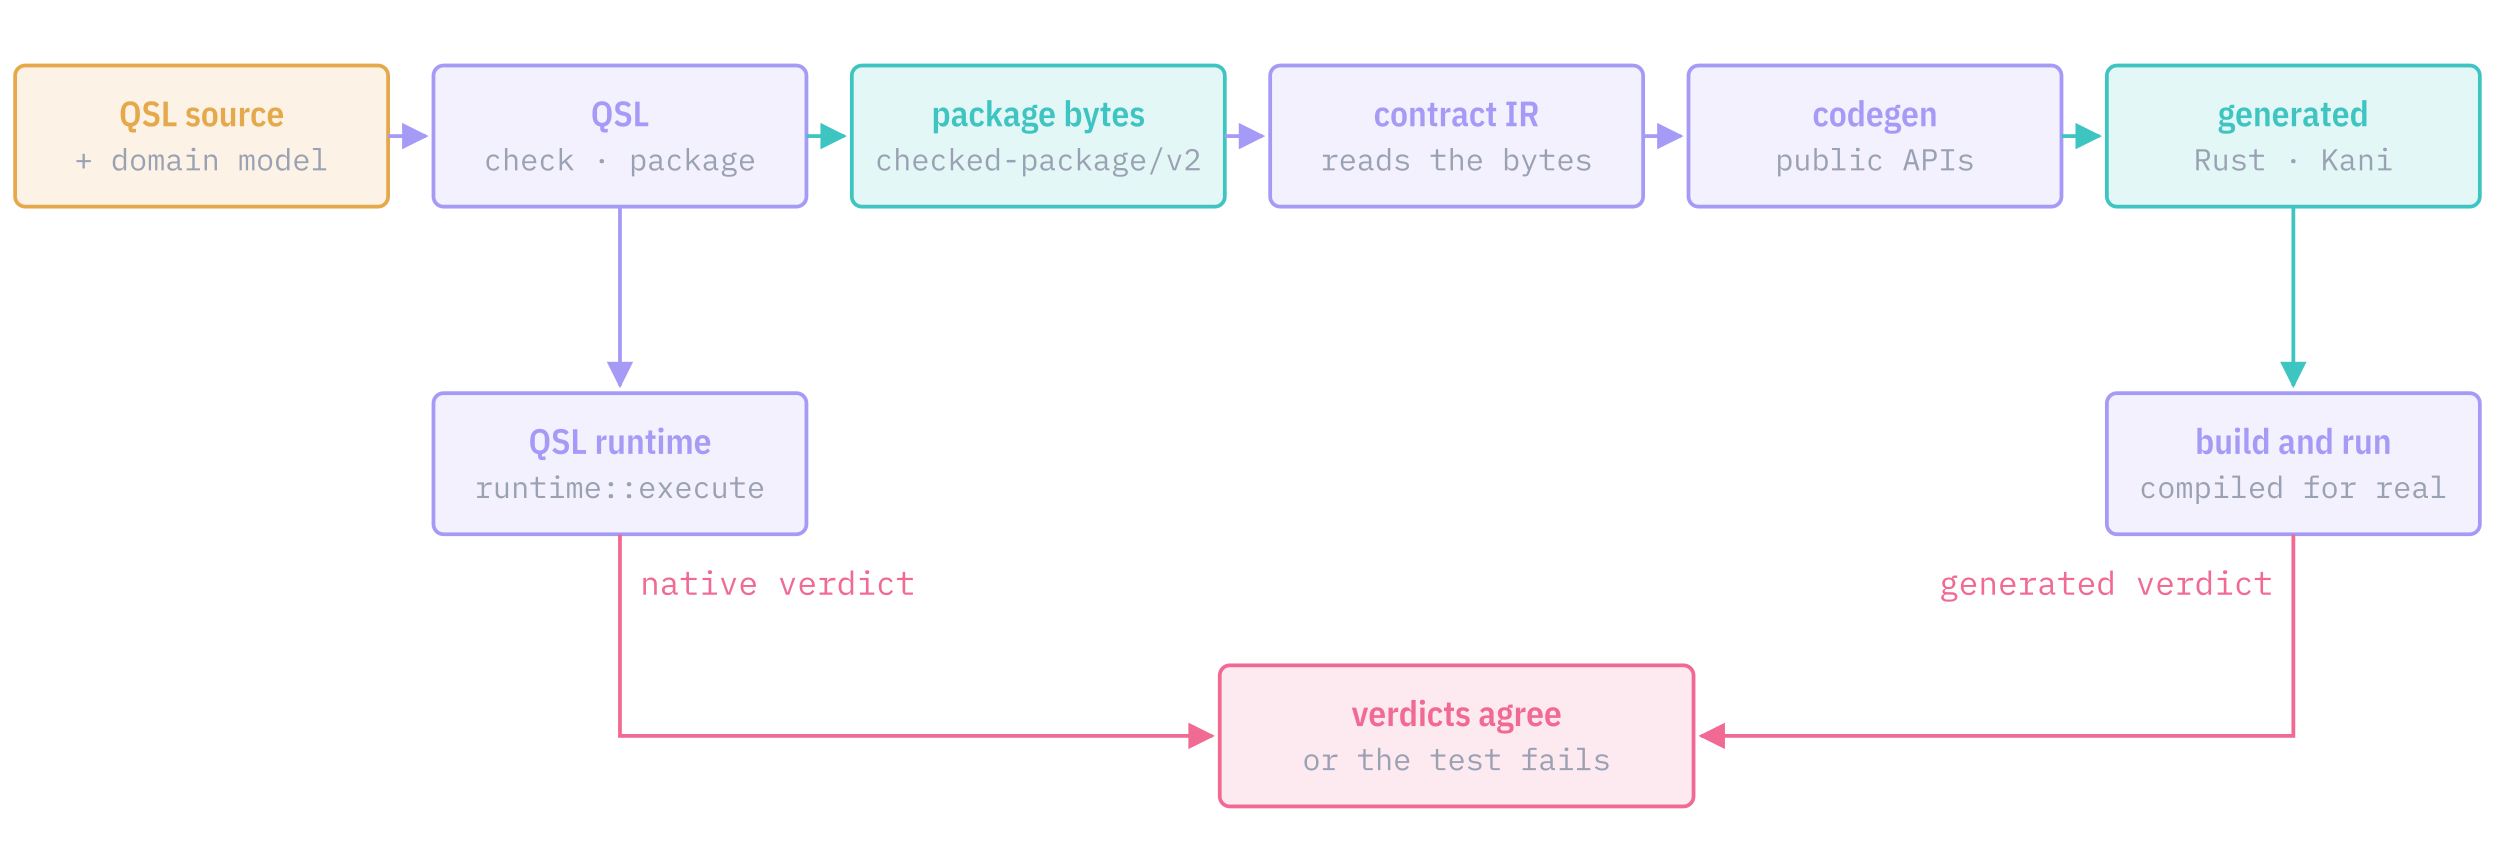
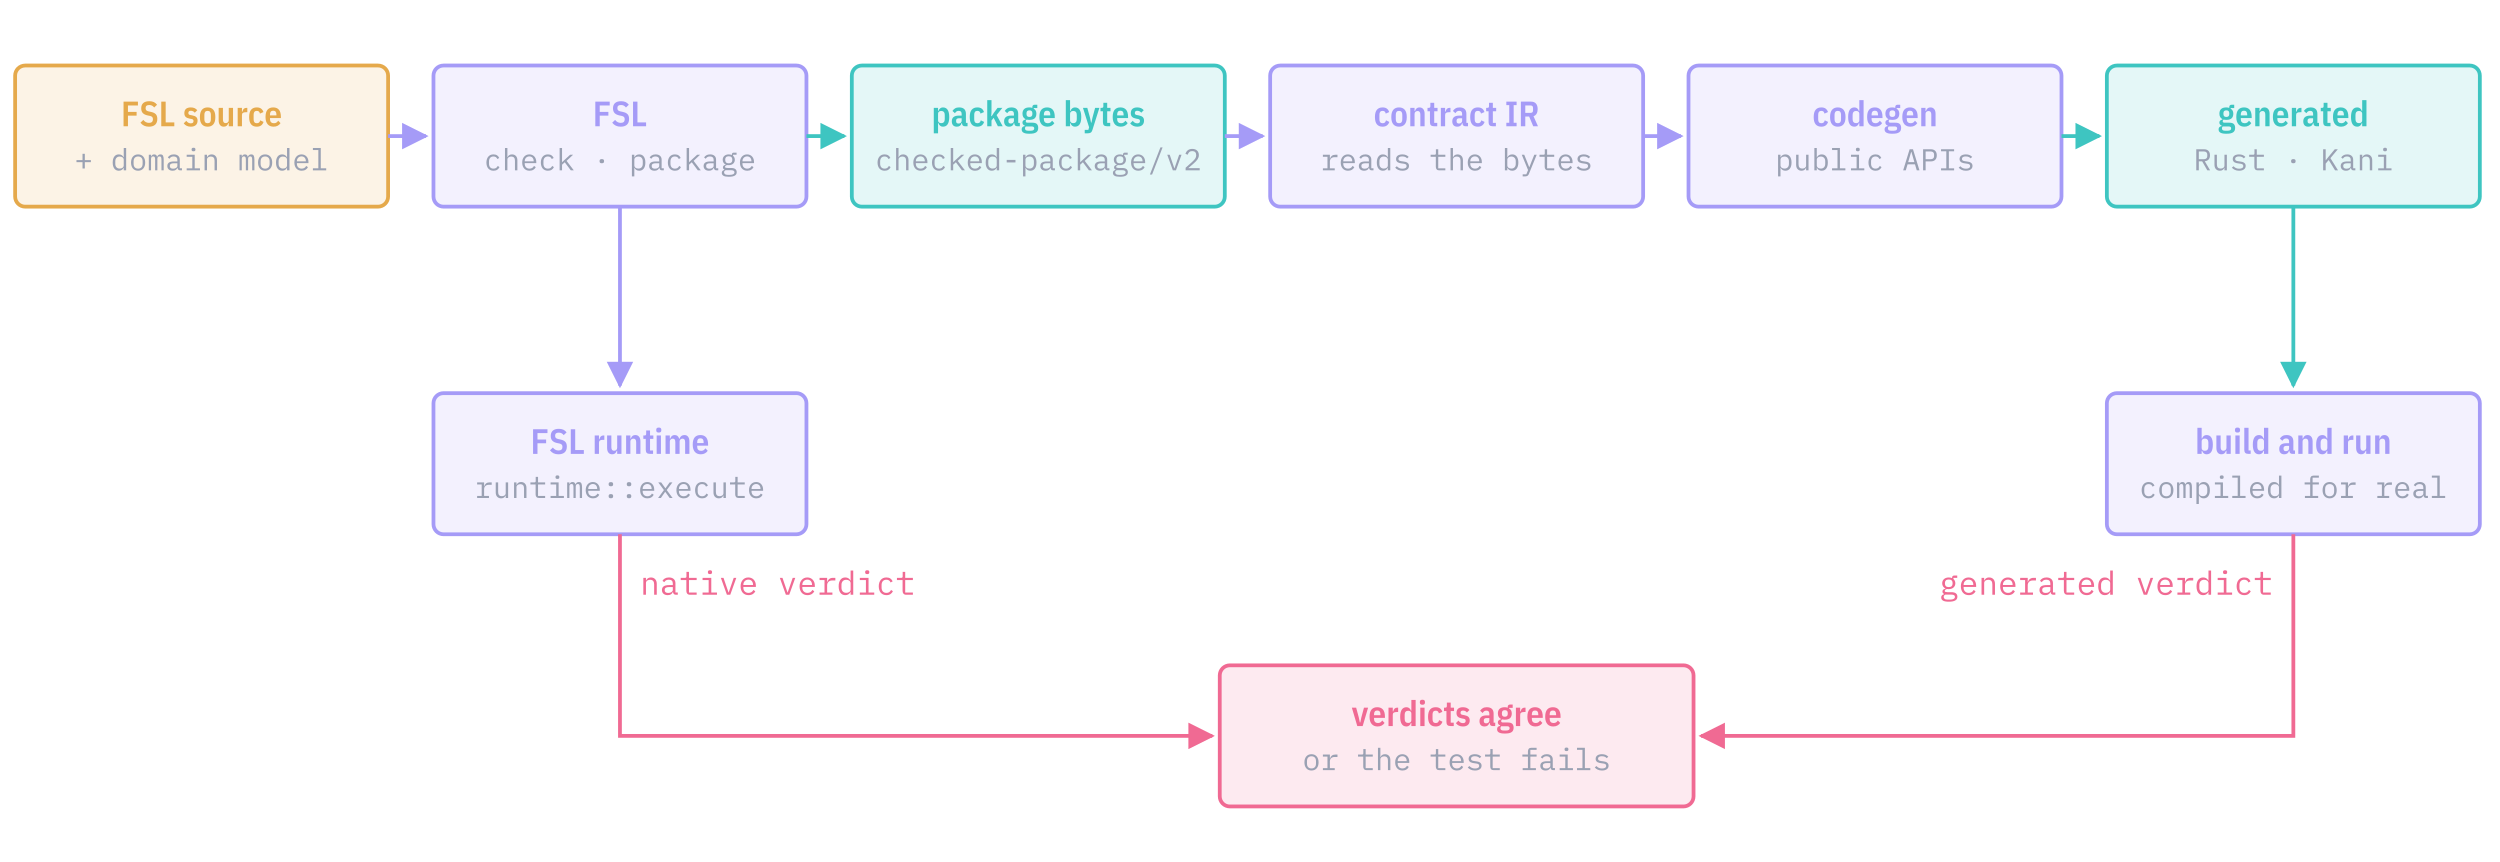
- <svg xmlns="http://www.w3.org/2000/svg" width="992" height="342" viewBox="-6 -6 992 342" role="img" aria-label="The integration tests take a QSL source and its domain model through QSL's compiler into a checked package, read it with contract IR and feed it to the code generator, then compile and run what was generated. QSL's own runtime evaluates the same input, and the test passes only when the two verdicts agree.">
+ <svg xmlns="http://www.w3.org/2000/svg" width="992" height="342" viewBox="-6 -6 992 342" role="img" aria-label="The integration tests take a FSL source and its domain model through FSL's compiler into a checked package, read it with contract IR and feed it to the code generator, then compile and run what was generated. FSL's own runtime evaluates the same input, and the test passes only when the two verdicts agree.">
  <defs>
    <path id="mono_A" d="M481 0 422 199H177L118 0H31L245 698H356L570 0ZM304 609H295L197 272H402Z" />
    <path id="mono_I" d="M84 0V67H258V631H84V698H516V631H342V67H516V0Z" />
    <path id="mono_K" d="M269 342 169 224V0H85V698H169V334H172L264 450L470 698H571L326 404L578 0H480Z" />
    <path id="mono_P" d="M90 0V698H344Q441 698 492 645Q543 592 543 497Q543 402 492 349Q441 296 344 296H174V0ZM174 369H342Q395 369 424 396Q454 422 454 471V523Q454 572 424 598Q395 625 342 625H174Z" />
    <path id="mono_R" d="M174 0H90V698H344Q441 698 492 645Q543 592 543 497Q543 412 499 361Q455 310 371 302L549 0H455L285 298H174ZM342 369Q395 369 424 396Q454 422 454 471V523Q454 572 424 598Q395 625 342 625H174V369Z" />
    <path id="mono_a" d="M495 0Q448 0 428 24Q408 48 403 84H398Q381 39 344 14Q306 -12 243 -12Q162 -12 114 30Q66 72 66 145Q66 217 118 256Q171 295 288 295H398V346Q398 403 366 432Q334 460 275 460Q223 460 190 440Q157 419 137 384L83 424Q93 444 110 463Q127 482 152 496Q177 511 209 520Q241 528 280 528Q371 528 424 482Q478 436 478 354V70H550V0ZM257 55Q288 55 314 62Q339 70 358 82Q377 95 388 112Q398 130 398 150V235H288Q216 235 183 215Q150 195 150 157V136Q150 96 178 76Q207 55 257 55Z" />
    <path id="mono_b" d="M95 740H175V432H179Q229 528 338 528Q433 528 486 457Q540 386 540 258Q540 130 486 59Q433 -12 338 -12Q229 -12 179 84H175V0H95ZM307 59Q377 59 416 102Q454 144 454 214V302Q454 372 416 414Q377 457 307 457Q280 457 256 450Q232 443 214 430Q196 416 186 396Q175 377 175 351V165Q175 139 186 120Q196 100 214 86Q232 73 256 66Q280 59 307 59Z" />
    <path id="mono_c" d="M318 -12Q262 -12 218 8Q175 27 145 62Q115 97 100 147Q84 197 84 258Q84 319 100 369Q116 419 146 454Q176 490 219 509Q262 528 317 528Q392 528 439 495Q486 462 508 409L444 375Q430 415 398 437Q365 459 317 459Q282 459 254 448Q227 436 208 415Q189 394 180 365Q170 336 170 302V214Q170 180 180 151Q189 122 208 101Q227 80 255 68Q283 57 319 57Q371 57 405 81Q439 105 459 147L516 108Q493 56 444 22Q396 -12 318 -12Z" />
    <path id="mono_colon" d="M300 -9Q259 -9 242 8Q226 25 226 51V69Q226 95 242 112Q259 129 300 129Q341 129 358 112Q374 95 374 69V51Q374 25 358 8Q341 -9 300 -9ZM300 387Q259 387 242 404Q226 421 226 447V465Q226 491 242 508Q259 525 300 525Q341 525 358 508Q374 491 374 465V447Q374 421 358 404Q341 387 300 387Z" />
    <path id="mono_d" d="M425 84H421Q371 -12 262 -12Q167 -12 114 59Q60 130 60 258Q60 386 114 457Q167 528 262 528Q371 528 421 432H425V740H505V0H425ZM293 59Q320 59 344 66Q368 73 386 86Q404 100 414 120Q425 139 425 165V351Q425 377 414 396Q404 416 386 430Q368 443 344 450Q320 457 293 457Q223 457 184 414Q146 372 146 302V214Q146 144 184 102Q223 59 293 59Z" />
    <path id="mono_e" d="M309 -12Q253 -12 208 7Q164 26 132 62Q101 97 84 146Q67 196 67 257Q67 319 84 369Q102 419 133 454Q164 490 208 509Q251 528 304 528Q356 528 398 509Q441 490 471 456Q501 423 517 377Q533 331 533 276V238H151V214Q151 180 162 151Q173 122 194 101Q214 80 244 68Q273 57 309 57Q361 57 399 81Q437 105 457 147L516 107Q493 55 440 22Q386 -12 309 -12ZM304 462Q271 462 243 450Q215 438 194 417Q174 396 162 368Q151 339 151 305V298H447V309Q447 343 436 371Q426 399 408 420Q389 440 362 451Q336 462 304 462Z" />
    <path id="mono_f" d="M83 68H257V448H73V516H257V622Q257 674 284 707Q312 740 371 740H544V672H337V516H544V448H337V68H521V0H83Z" />
    <path id="mono_g" d="M561 -59Q561 -137 496 -174Q431 -212 301 -212Q176 -212 122 -179Q67 -146 67 -84Q67 -42 89 -19Q111 4 151 15V27Q129 38 117 55Q105 72 105 98Q105 138 132 158Q158 178 198 188V192Q150 213 124 254Q97 295 97 350Q97 389 111 422Q125 455 152 478Q178 502 215 515Q252 528 297 528Q355 528 399 507V516Q399 546 413 566Q427 586 461 586H556V516H440V481Q468 457 483 424Q498 391 498 350Q498 311 484 278Q469 245 443 222Q417 198 380 185Q342 172 297 172Q284 172 272 173Q260 174 248 176Q236 174 223 170Q210 165 199 158Q188 150 181 140Q174 130 174 117Q174 94 197 86Q220 79 257 79H371Q471 79 516 42Q561 4 561 -59ZM486 -63Q486 -32 461 -14Q436 5 374 5H195Q143 -16 143 -65Q143 -99 170 -124Q197 -148 260 -148H338Q408 -148 447 -126Q486 -105 486 -63ZM297 234Q357 234 386 262Q414 290 414 336V365Q414 411 386 438Q357 466 297 466Q237 466 209 438Q181 411 181 365V336Q181 290 209 262Q237 234 297 234Z" />
    <path id="mono_h" d="M98 740H178V432H182Q190 451 202 468Q214 486 232 499Q249 512 273 520Q297 528 329 528Q410 528 459 476Q508 425 508 331V0H428V317Q428 388 397 422Q366 457 306 457Q282 457 259 451Q236 445 218 433Q200 421 189 402Q178 383 178 358V0H98Z" />
    <path id="mono_hyphen" d="M155 262V346H445V262Z" />
    <path id="mono_i" d="M332 630Q297 630 283 644Q269 659 269 681V697Q269 719 283 734Q297 748 332 748Q367 748 381 734Q395 719 395 697V681Q395 659 381 644Q367 630 332 630ZM106 68H292V448H106V516H372V68H546V0H106Z" />
    <path id="mono_k" d="M105 740H185V273H189L279 358L451 516H549L335 314L574 0H475L274 268L185 187V0H105Z" />
    <path id="mono_l" d="M80 68H260V672H80V740H340V68H520V0H80Z" />
    <path id="mono_m" d="M54 0V516H128V456H132Q144 486 166 507Q188 528 231 528Q276 528 298 506Q320 483 325 447H328Q342 482 368 505Q394 528 440 528Q503 528 524 484Q546 440 546 358V0H472V345Q472 411 458 436Q445 462 409 462Q377 462 357 442Q337 421 337 379V0H263V345Q263 411 250 436Q236 462 201 462Q169 462 148 442Q128 421 128 379V0Z" />
    <path id="mono_n" d="M98 0V516H178V432H182Q190 451 202 468Q214 486 232 499Q249 512 273 520Q297 528 329 528Q410 528 459 476Q508 425 508 331V0H428V317Q428 388 397 422Q366 457 306 457Q282 457 259 451Q236 445 218 433Q200 421 189 402Q178 383 178 358V0Z" />
    <path id="mono_o" d="M300 -12Q246 -12 202 7Q159 26 128 62Q98 97 82 146Q66 196 66 258Q66 319 82 369Q98 419 128 454Q159 490 202 509Q246 528 300 528Q354 528 398 509Q441 490 472 454Q502 419 518 369Q534 319 534 258Q534 196 518 146Q502 97 472 62Q441 26 398 7Q354 -12 300 -12ZM300 57Q367 57 408 97Q449 137 449 221V295Q449 379 408 419Q367 459 300 459Q233 459 192 419Q151 379 151 295V221Q151 137 192 97Q233 57 300 57Z" />
    <path id="mono_p" d="M95 516H175V432H179Q229 528 338 528Q433 528 486 457Q540 386 540 258Q540 130 486 59Q433 -12 338 -12Q229 -12 179 84H175V-200H95ZM307 59Q377 59 416 102Q454 144 454 214V302Q454 372 416 414Q377 457 307 457Q280 457 256 450Q232 443 214 430Q196 416 186 396Q175 377 175 351V165Q175 139 186 120Q196 100 214 86Q232 73 256 66Q280 59 307 59Z" />
    <path id="mono_periodcentered" d="M300 235Q259 235 242 252Q226 269 226 295V313Q226 339 242 356Q259 373 300 373Q341 373 358 356Q374 339 374 313V295Q374 269 358 252Q341 235 300 235Z" />
    <path id="mono_plus" d="M262 62V271H62V339H262V548H338V339H538V271H338V62Z" />
    <path id="mono_r" d="M77 68H228V448H77V516H308V386H313Q329 447 374 482Q418 516 487 516H559V436H462Q393 436 350 396Q308 356 308 291V68H469V0H77Z" />
    <path id="mono_s" d="M306 -12Q225 -12 166 16Q108 43 67 89L121 136Q158 97 202 76Q246 55 308 55Q368 55 406 76Q445 98 445 144Q445 164 438 178Q430 191 417 199Q404 207 388 212Q372 216 354 219L273 231Q246 235 214 242Q183 249 157 264Q131 280 114 306Q96 332 96 374Q96 413 112 442Q127 470 155 490Q183 509 221 518Q259 528 304 528Q374 528 426 506Q477 484 514 445L462 396Q453 407 440 418Q426 430 406 440Q387 449 361 455Q335 461 301 461Q240 461 208 440Q175 419 175 379Q175 359 182 346Q190 332 203 324Q216 316 232 312Q249 307 266 304L347 292Q375 288 406 281Q437 274 463 258Q489 243 506 217Q524 191 524 149Q524 72 464 30Q405 -12 306 -12Z" />
    <path id="mono_slash" d="M90 -138 438 760H510L162 -138Z" />
    <path id="mono_t" d="M325 0Q266 0 238 33Q211 66 211 118V448H39V516H167Q193 516 204 526Q214 537 214 563V698H291V516H526V448H291V68H526V0Z" />
    <path id="mono_two" d="M537 0H71V86L304 296Q355 342 388 390Q421 439 421 493V505Q421 568 388 602Q355 637 290 637Q226 637 192 604Q157 572 140 518L65 546Q75 577 92 606Q110 636 137 659Q164 682 202 696Q241 710 292 710Q344 710 384 695Q425 680 452 653Q480 626 494 589Q509 552 509 508Q509 468 498 433Q486 398 466 366Q445 334 416 304Q388 273 353 243L158 73H537Z" />
    <path id="mono_u" d="M422 84H418Q410 65 398 48Q386 30 368 17Q351 4 327 -4Q303 -12 271 -12Q190 -12 141 40Q92 91 92 185V516H172V199Q172 128 203 94Q234 59 294 59Q318 59 341 65Q364 71 382 83Q400 95 411 114Q422 132 422 158V516H502V0H422Z" />
    <path id="mono_v" d="M249 0 64 516H145L219 300L299 67H303L383 300L457 516H536L351 0Z" />
    <path id="mono_x" d="M61 0 253 262 66 516H162L240 407L302 321H306L366 407L443 516H535L346 263L540 0H444L357 121L298 203H294L237 121L153 0Z" />
    <path id="mono_y" d="M467 516H547L291 -113Q282 -135 271 -152Q260 -168 245 -178Q230 -189 209 -194Q188 -200 159 -200H83V-132H203L261 10L53 516H135L222 300L299 104H303L380 300Z" />
+     <path id="title_F" d="M73 0V698H481V589H198V407H443V301H198V0Z" />
    <path id="title_I" d="M48 0V99H131V599H48V698H339V599H256V99H339V0Z" />
    <path id="title_L" d="M73 0V698H198V109H443V0Z" />
-     <path id="title_Q" d="M482 -176H390Q324 -176 296 -146Q269 -116 269 -59V-8Q218 -1 176 24Q135 48 106 92Q78 135 62 199Q47 263 47 349Q47 445 66 514Q86 582 122 626Q157 669 208 690Q258 710 321 710Q384 710 434 690Q485 669 520 626Q556 582 576 514Q595 445 595 349Q595 265 580 203Q566 141 539 98Q512 54 472 28Q433 3 384 -6V-73H482ZM321 98Q389 98 426 140Q463 183 463 262V436Q463 515 426 558Q389 600 321 600Q253 600 216 558Q179 515 179 436V262Q179 183 216 140Q253 98 321 98Z" />
    <path id="title_R" d="M198 0H73V698H362Q454 698 502 642Q549 586 549 486Q549 407 519 356Q489 304 431 285L558 0H423L308 275H198ZM349 379Q381 379 400 396Q418 413 418 453V515Q418 555 400 572Q381 589 349 589H198V379Z" />
    <path id="title_S" d="M269 -12Q191 -12 132 16Q72 45 29 101L111 180Q141 139 181 118Q221 96 271 96Q383 96 383 198Q383 240 363 262Q343 284 297 294L236 306Q141 326 96 374Q51 422 51 508Q51 608 110 659Q170 710 280 710Q355 710 408 686Q462 661 500 609L418 532Q392 567 359 584Q326 602 278 602Q225 602 200 581Q175 560 175 513Q175 474 194 453Q214 432 258 422L319 409Q370 398 406 382Q441 366 464 342Q486 318 496 286Q507 253 507 209Q507 101 446 44Q384 -12 269 -12Z" />
    <path id="title_a" d="M406 0Q325 0 321 89H309Q299 41 264 14Q229 -12 177 -12Q105 -12 69 28Q33 68 33 140Q33 222 84 262Q135 302 231 302H312V347Q312 393 292 415Q273 437 228 437Q191 437 166 420Q141 402 122 370L51 434Q80 479 124 506Q169 534 238 534Q433 534 433 350V97H479V0ZM223 77Q260 77 286 98Q312 120 312 158V227H239Q155 227 155 162V140Q155 107 173 92Q191 77 223 77Z" />
    <path id="title_b" d="M66 740H187V436H201Q212 480 246 507Q279 534 324 534Q416 534 460 464Q504 395 504 261Q504 127 460 58Q416 -12 324 -12Q279 -12 246 15Q212 42 201 86H187V0H66ZM278 88Q325 88 351 117Q377 146 377 199V323Q377 376 351 405Q325 434 278 434Q237 434 212 414Q187 393 187 356V166Q187 129 212 108Q237 88 278 88Z" />
    <path id="title_c" d="M251 -12Q145 -12 90 54Q34 120 34 261Q34 402 90 468Q145 534 251 534Q328 534 374 499Q419 464 439 403L340 359Q332 397 312 416Q291 436 251 436Q161 436 161 328V194Q161 86 251 86Q293 86 315 106Q337 126 348 168L442 123Q396 -12 251 -12Z" />
    <path id="title_d" d="M357 86H343Q332 42 298 15Q265 -12 220 -12Q128 -12 84 58Q40 127 40 261Q40 395 84 464Q128 534 220 534Q265 534 298 507Q332 480 343 436H357V740H478V0H357ZM266 88Q307 88 332 108Q357 129 357 166V356Q357 393 332 414Q307 434 266 434Q219 434 193 405Q167 376 167 323V199Q167 146 193 117Q219 88 266 88Z" />
    <path id="title_e" d="M263 -12Q212 -12 170 4Q127 21 97 54Q67 88 50 140Q34 191 34 261Q34 402 90 468Q147 534 252 534Q357 534 414 468Q470 402 470 261V232H161V198Q161 146 190 116Q219 86 270 86Q313 86 342 104Q372 123 393 158L459 89Q430 43 381 16Q332 -12 263 -12ZM252 441Q161 441 161 333V307H343V333Q343 441 252 441Z" />
    <path id="title_g" d="M493 -46Q493 -87 480 -118Q468 -149 439 -170Q410 -191 362 -202Q314 -212 244 -212Q182 -212 140 -204Q98 -195 72 -179Q46 -163 35 -140Q24 -117 24 -88Q24 -48 46 -25Q68 -2 109 4V23Q77 31 62 53Q46 75 46 107Q46 139 68 160Q90 182 132 190V203Q47 245 47 357Q47 442 95 488Q143 534 244 534Q289 534 326 520V539Q326 610 394 610H467V516H366V496Q403 478 422 442Q441 407 441 357Q441 272 394 226Q346 181 244 181Q203 181 168 189Q154 183 147 170Q140 157 140 141Q140 121 153 111Q166 101 196 101H329Q418 101 456 63Q493 25 493 -46ZM380 -60Q380 -33 362 -19Q344 -5 302 -5H141Q119 -24 119 -61Q119 -93 140 -110Q162 -127 216 -127H275Q332 -127 356 -110Q380 -94 380 -60ZM244 264Q327 264 327 346V369Q327 451 244 451Q161 451 161 369V346Q161 264 244 264Z" />
    <path id="title_i" d="M126 604Q88 604 71 620Q54 637 54 665V685Q54 713 71 730Q88 746 126 746Q164 746 181 730Q198 713 198 685V665Q198 637 181 620Q164 604 126 604ZM66 522H187V0H66Z" />
    <path id="title_k" d="M66 740H187V395L179 287H193L254 383L358 522H495L332 317L504 0H368L248 239L187 163V0H66Z" />
    <path id="title_l" d="M184 0Q121 0 94 28Q66 56 66 116V740H187V97H247V0Z" />
    <path id="title_m" d="M66 0V522H187V435H201Q232 534 324 534Q422 534 451 431H463Q480 484 516 509Q551 534 602 534Q668 534 705 486Q742 439 742 351V0H621V330Q621 432 548 432Q513 432 488 410Q464 389 464 350V0H343V330Q343 384 325 408Q307 432 271 432Q236 432 212 410Q187 389 187 350V0Z" />
    <path id="title_n" d="M66 0V522H187V435H201Q232 534 326 534Q396 534 434 486Q472 439 472 351V0H351V330Q351 432 275 432Q238 432 212 410Q187 389 187 350V0Z" />
    <path id="title_o" d="M253 -12Q149 -12 92 54Q34 120 34 261Q34 402 92 468Q149 534 253 534Q357 534 414 468Q472 402 472 261Q472 120 414 54Q357 -12 253 -12ZM253 86Q345 86 345 194V328Q345 436 253 436Q161 436 161 328V194Q161 86 253 86Z" />
    <path id="title_p" d="M66 522H187V436H201Q212 480 246 507Q279 534 324 534Q416 534 460 464Q504 395 504 261Q504 127 460 58Q416 -12 324 -12Q279 -12 246 15Q212 42 201 86H187V-200H66ZM278 88Q325 88 351 117Q377 146 377 199V323Q377 376 351 405Q325 434 278 434Q237 434 212 414Q187 393 187 356V166Q187 129 212 108Q237 88 278 88Z" />
    <path id="title_r" d="M66 0V522H187V415H201Q210 467 238 494Q267 522 313 522H339V398H299Q242 398 214 380Q187 362 187 317V0Z" />
    <path id="title_s" d="M224 -12Q159 -12 110 12Q61 35 24 82L98 154Q123 119 154 101Q185 83 226 83Q302 83 302 147Q302 172 290 186Q277 201 247 206L198 215Q116 230 79 266Q42 302 42 371Q42 453 90 494Q138 534 226 534Q287 534 332 514Q376 494 409 455L338 384Q318 409 290 424Q261 439 226 439Q156 439 156 376Q156 350 170 336Q184 323 214 318L264 309Q346 294 382 258Q417 223 417 159Q417 78 367 33Q317 -12 224 -12Z" />
    <path id="title_t" d="M210 0Q147 0 119 28Q91 56 91 117V425H22V522H58Q84 522 94 534Q103 546 103 572V664H212V522H306V425H212V97H298V0Z" />
    <path id="title_u" d="M346 88H332Q302 -12 205 -12Q135 -12 98 36Q60 83 60 172V522H181V192Q181 89 257 89Q294 89 320 111Q346 133 346 172V522H467V0H346Z" />
    <path id="title_v" d="M162 0 8 522H130L205 244L234 103H248L277 244L352 522H469L315 0Z" />
    <path id="title_y" d="M353 522H474L275 -109Q258 -162 227 -181Q196 -200 140 -200H58V-103H161L182 -29L8 522H131L209 240L237 103H249L277 241Z" />
    <marker id="ah-evidence" viewBox="0 0 10 10" refX="9" refY="5" markerWidth="7" markerHeight="7" orient="auto-start-reverse">
      <path d="M0,0 L10,5 L0,10 z" fill="#f06a93" />
    </marker>
    <marker id="ah-logic" viewBox="0 0 10 10" refX="9" refY="5" markerWidth="7" markerHeight="7" orient="auto-start-reverse">
      <path d="M0,0 L10,5 L0,10 z" fill="#a59bf7" />
    </marker>
    <marker id="ah-model" viewBox="0 0 10 10" refX="9" refY="5" markerWidth="7" markerHeight="7" orient="auto-start-reverse">
      <path d="M0,0 L10,5 L0,10 z" fill="#3ec5c1" />
    </marker>
  </defs>
  <rect x="0" y="20" width="148" height="56" rx="4" stroke="#e5a94b" stroke-width="1.5" fill="#e5a94b" fill-opacity="0.14" />
-   <g fill="#e5a94b" transform="translate(41.2,44.1) scale(0.014,-0.014)">
-     <use href="#title_Q" x="0" />
-     <use href="#title_S" x="642" />
-     <use href="#title_L" x="1188" />
-     <use href="#title_s" x="1873" />
-     <use href="#title_o" x="2322" />
-     <use href="#title_u" x="2828" />
-     <use href="#title_r" x="3361" />
-     <use href="#title_c" x="3718" />
-     <use href="#title_e" x="4182" />
+   <g fill="#e5a94b" transform="translate(42,44.1) scale(0.014,-0.014)">
+     <use href="#title_F" x="0" />
+     <use href="#title_S" x="523" />
+     <use href="#title_L" x="1069" />
+     <use href="#title_s" x="1754" />
+     <use href="#title_o" x="2203" />
+     <use href="#title_u" x="2709" />
+     <use href="#title_r" x="3242" />
+     <use href="#title_c" x="3599" />
+     <use href="#title_e" x="4063" />
  </g>
  <g fill="#9aa1b3" transform="translate(23.6,61.6) scale(0.012,-0.012)">
    <use href="#mono_plus" x="0" />
    <use href="#mono_d" x="1200" />
    <use href="#mono_o" x="1800" />
    <use href="#mono_m" x="2400" />
    <use href="#mono_a" x="3000" />
    <use href="#mono_i" x="3600" />
    <use href="#mono_n" x="4200" />
    <use href="#mono_m" x="5400" />
    <use href="#mono_o" x="6000" />
    <use href="#mono_d" x="6600" />
    <use href="#mono_e" x="7200" />
    <use href="#mono_l" x="7800" />
  </g>
  <rect x="166" y="20" width="148" height="56" rx="4" stroke="#a59bf7" stroke-width="1.5" fill="#a59bf7" fill-opacity="0.14" />
-   <g fill="#a59bf7" transform="translate(228.4,44.1) scale(0.014,-0.014)">
-     <use href="#title_Q" x="0" />
-     <use href="#title_S" x="642" />
-     <use href="#title_L" x="1188" />
+   <g fill="#a59bf7" transform="translate(229.2,44.1) scale(0.014,-0.014)">
+     <use href="#title_F" x="0" />
+     <use href="#title_S" x="523" />
+     <use href="#title_L" x="1069" />
  </g>
  <g fill="#9aa1b3" transform="translate(186,61.6) scale(0.012,-0.012)">
    <use href="#mono_c" x="0" />
    <use href="#mono_h" x="600" />
    <use href="#mono_e" x="1200" />
    <use href="#mono_c" x="1800" />
    <use href="#mono_k" x="2400" />
    <use href="#mono_periodcentered" x="3600" />
    <use href="#mono_p" x="4800" />
    <use href="#mono_a" x="5400" />
    <use href="#mono_c" x="6000" />
    <use href="#mono_k" x="6600" />
    <use href="#mono_a" x="7200" />
    <use href="#mono_g" x="7800" />
    <use href="#mono_e" x="8400" />
  </g>
  <rect x="332" y="20" width="148" height="56" rx="4" stroke="#3ec5c1" stroke-width="1.5" fill="#3ec5c1" fill-opacity="0.14" />
  <g fill="#3ec5c1" transform="translate(363.6,44.1) scale(0.014,-0.014)">
    <use href="#title_p" x="0" />
    <use href="#title_a" x="544" />
    <use href="#title_c" x="1051" />
    <use href="#title_k" x="1515" />
    <use href="#title_a" x="2026" />
    <use href="#title_g" x="2533" />
    <use href="#title_e" x="3025" />
    <use href="#title_b" x="3742" />
    <use href="#title_y" x="4286" />
    <use href="#title_t" x="4769" />
    <use href="#title_e" x="5103" />
    <use href="#title_s" x="5608" />
  </g>
  <g fill="#9aa1b3" transform="translate(341.2,61.6) scale(0.012,-0.012)">
    <use href="#mono_c" x="0" />
    <use href="#mono_h" x="600" />
    <use href="#mono_e" x="1200" />
    <use href="#mono_c" x="1800" />
    <use href="#mono_k" x="2400" />
    <use href="#mono_e" x="3000" />
    <use href="#mono_d" x="3600" />
    <use href="#mono_hyphen" x="4200" />
    <use href="#mono_p" x="4800" />
    <use href="#mono_a" x="5400" />
    <use href="#mono_c" x="6000" />
    <use href="#mono_k" x="6600" />
    <use href="#mono_a" x="7200" />
    <use href="#mono_g" x="7800" />
    <use href="#mono_e" x="8400" />
    <use href="#mono_slash" x="9000" />
    <use href="#mono_v" x="9600" />
    <use href="#mono_two" x="10200" />
  </g>
  <rect x="498" y="20" width="148" height="56" rx="4" stroke="#a59bf7" stroke-width="1.5" fill="#a59bf7" fill-opacity="0.14" />
  <g fill="#a59bf7" transform="translate(539.1,44.1) scale(0.014,-0.014)">
    <use href="#title_c" x="0" />
    <use href="#title_o" x="464" />
    <use href="#title_n" x="970" />
    <use href="#title_t" x="1502" />
    <use href="#title_r" x="1836" />
    <use href="#title_a" x="2193" />
    <use href="#title_c" x="2700" />
    <use href="#title_t" x="3164" />
    <use href="#title_I" x="3710" />
    <use href="#title_R" x="4097" />
  </g>
  <g fill="#9aa1b3" transform="translate(518,61.6) scale(0.012,-0.012)">
    <use href="#mono_r" x="0" />
    <use href="#mono_e" x="600" />
    <use href="#mono_a" x="1200" />
    <use href="#mono_d" x="1800" />
    <use href="#mono_s" x="2400" />
    <use href="#mono_t" x="3600" />
    <use href="#mono_h" x="4200" />
    <use href="#mono_e" x="4800" />
    <use href="#mono_b" x="6000" />
    <use href="#mono_y" x="6600" />
    <use href="#mono_t" x="7200" />
    <use href="#mono_e" x="7800" />
    <use href="#mono_s" x="8400" />
  </g>
  <rect x="664" y="20" width="148" height="56" rx="4" stroke="#a59bf7" stroke-width="1.5" fill="#a59bf7" fill-opacity="0.14" />
  <g fill="#a59bf7" transform="translate(713.2,44.1) scale(0.014,-0.014)">
    <use href="#title_c" x="0" />
    <use href="#title_o" x="464" />
    <use href="#title_d" x="970" />
    <use href="#title_e" x="1514" />
    <use href="#title_g" x="2019" />
    <use href="#title_e" x="2511" />
    <use href="#title_n" x="3016" />
  </g>
  <g fill="#9aa1b3" transform="translate(698.4,61.6) scale(0.012,-0.012)">
    <use href="#mono_p" x="0" />
    <use href="#mono_u" x="600" />
    <use href="#mono_b" x="1200" />
    <use href="#mono_l" x="1800" />
    <use href="#mono_i" x="2400" />
    <use href="#mono_c" x="3000" />
    <use href="#mono_A" x="4200" />
    <use href="#mono_P" x="4800" />
    <use href="#mono_I" x="5400" />
    <use href="#mono_s" x="6000" />
  </g>
  <rect x="830" y="20" width="148" height="56" rx="4" stroke="#3ec5c1" stroke-width="1.5" fill="#3ec5c1" fill-opacity="0.14" />
  <g fill="#3ec5c1" transform="translate(874,44.1) scale(0.014,-0.014)">
    <use href="#title_g" x="0" />
    <use href="#title_e" x="492" />
    <use href="#title_n" x="997" />
    <use href="#title_e" x="1529" />
    <use href="#title_r" x="2034" />
    <use href="#title_a" x="2391" />
    <use href="#title_t" x="2898" />
    <use href="#title_e" x="3232" />
    <use href="#title_d" x="3737" />
  </g>
  <g fill="#9aa1b3" transform="translate(864.4,61.6) scale(0.012,-0.012)">
    <use href="#mono_R" x="0" />
    <use href="#mono_u" x="600" />
    <use href="#mono_s" x="1200" />
    <use href="#mono_t" x="1800" />
    <use href="#mono_periodcentered" x="3000" />
    <use href="#mono_K" x="4200" />
    <use href="#mono_a" x="4800" />
    <use href="#mono_n" x="5400" />
    <use href="#mono_i" x="6000" />
  </g>
  <path d="M148,48 L163,48" fill="none" stroke="#a59bf7" stroke-width="1.5" marker-end="url(#ah-logic)" />
  <path d="M314,48 L329,48" fill="none" stroke="#3ec5c1" stroke-width="1.5" marker-end="url(#ah-model)" />
  <path d="M480,48 L495,48" fill="none" stroke="#a59bf7" stroke-width="1.5" marker-end="url(#ah-logic)" />
  <path d="M646,48 L661,48" fill="none" stroke="#a59bf7" stroke-width="1.5" marker-end="url(#ah-logic)" />
  <path d="M812,48 L827,48" fill="none" stroke="#3ec5c1" stroke-width="1.5" marker-end="url(#ah-model)" />
  <rect x="166" y="150" width="148" height="56" rx="4" stroke="#a59bf7" stroke-width="1.5" fill="#a59bf7" fill-opacity="0.14" />
-   <g fill="#a59bf7" transform="translate(203.7,174.1) scale(0.014,-0.014)">
-     <use href="#title_Q" x="0" />
-     <use href="#title_S" x="642" />
-     <use href="#title_L" x="1188" />
-     <use href="#title_r" x="1873" />
-     <use href="#title_u" x="2230" />
-     <use href="#title_n" x="2763" />
-     <use href="#title_t" x="3295" />
-     <use href="#title_i" x="3629" />
-     <use href="#title_m" x="3881" />
-     <use href="#title_e" x="4683" />
+   <g fill="#a59bf7" transform="translate(204.5,174.1) scale(0.014,-0.014)">
+     <use href="#title_F" x="0" />
+     <use href="#title_S" x="523" />
+     <use href="#title_L" x="1069" />
+     <use href="#title_r" x="1754" />
+     <use href="#title_u" x="2111" />
+     <use href="#title_n" x="2644" />
+     <use href="#title_t" x="3176" />
+     <use href="#title_i" x="3510" />
+     <use href="#title_m" x="3762" />
+     <use href="#title_e" x="4564" />
  </g>
  <g fill="#9aa1b3" transform="translate(182.4,191.6) scale(0.012,-0.012)">
    <use href="#mono_r" x="0" />
    <use href="#mono_u" x="600" />
    <use href="#mono_n" x="1200" />
    <use href="#mono_t" x="1800" />
    <use href="#mono_i" x="2400" />
    <use href="#mono_m" x="3000" />
    <use href="#mono_e" x="3600" />
    <use href="#mono_colon" x="4200" />
    <use href="#mono_colon" x="4800" />
    <use href="#mono_e" x="5400" />
    <use href="#mono_x" x="6000" />
    <use href="#mono_e" x="6600" />
    <use href="#mono_c" x="7200" />
    <use href="#mono_u" x="7800" />
    <use href="#mono_t" x="8400" />
    <use href="#mono_e" x="9000" />
  </g>
  <path d="M240,76 L240,147" fill="none" stroke="#a59bf7" stroke-width="1.5" marker-end="url(#ah-logic)" />
  <rect x="830" y="150" width="148" height="56" rx="4" stroke="#a59bf7" stroke-width="1.5" fill="#a59bf7" fill-opacity="0.14" />
  <g fill="#a59bf7" transform="translate(865,174.1) scale(0.014,-0.014)">
    <use href="#title_b" x="0" />
    <use href="#title_u" x="544" />
    <use href="#title_i" x="1077" />
    <use href="#title_l" x="1329" />
    <use href="#title_d" x="1597" />
    <use href="#title_a" x="2353" />
    <use href="#title_n" x="2860" />
    <use href="#title_d" x="3392" />
    <use href="#title_r" x="4148" />
    <use href="#title_u" x="4505" />
    <use href="#title_n" x="5038" />
  </g>
  <g fill="#9aa1b3" transform="translate(842.8,191.6) scale(0.012,-0.012)">
    <use href="#mono_c" x="0" />
    <use href="#mono_o" x="600" />
    <use href="#mono_m" x="1200" />
    <use href="#mono_p" x="1800" />
    <use href="#mono_i" x="2400" />
    <use href="#mono_l" x="3000" />
    <use href="#mono_e" x="3600" />
    <use href="#mono_d" x="4200" />
    <use href="#mono_f" x="5400" />
    <use href="#mono_o" x="6000" />
    <use href="#mono_r" x="6600" />
    <use href="#mono_r" x="7800" />
    <use href="#mono_e" x="8400" />
    <use href="#mono_a" x="9000" />
    <use href="#mono_l" x="9600" />
  </g>
  <path d="M904,76 L904,147" fill="none" stroke="#3ec5c1" stroke-width="1.5" marker-end="url(#ah-model)" />
  <rect x="478" y="258" width="188" height="56" rx="4" stroke="#f06a93" stroke-width="1.5" fill="#f06a93" fill-opacity="0.14" />
  <g fill="#f06a93" transform="translate(530.3,282.1) scale(0.014,-0.014)">
    <use href="#title_v" x="0" />
    <use href="#title_e" x="476" />
    <use href="#title_r" x="981" />
    <use href="#title_d" x="1338" />
    <use href="#title_i" x="1882" />
    <use href="#title_c" x="2134" />
    <use href="#title_t" x="2598" />
    <use href="#title_s" x="2932" />
    <use href="#title_a" x="3593" />
    <use href="#title_g" x="4100" />
    <use href="#title_r" x="4592" />
    <use href="#title_e" x="4949" />
    <use href="#title_e" x="5454" />
  </g>
  <g fill="#9aa1b3" transform="translate(510.8,299.6) scale(0.012,-0.012)">
    <use href="#mono_o" x="0" />
    <use href="#mono_r" x="600" />
    <use href="#mono_t" x="1800" />
    <use href="#mono_h" x="2400" />
    <use href="#mono_e" x="3000" />
    <use href="#mono_t" x="4200" />
    <use href="#mono_e" x="4800" />
    <use href="#mono_s" x="5400" />
    <use href="#mono_t" x="6000" />
    <use href="#mono_f" x="7200" />
    <use href="#mono_a" x="7800" />
    <use href="#mono_i" x="8400" />
    <use href="#mono_l" x="9000" />
    <use href="#mono_s" x="9600" />
  </g>
  <path d="M240,206 L240,286 L475,286" fill="none" stroke="#f06a93" stroke-width="1.5" marker-end="url(#ah-evidence)" />
  <path d="M904,206 L904,286 L669,286" fill="none" stroke="#f06a93" stroke-width="1.5" marker-end="url(#ah-evidence)" />
  <g fill="#f06a93" transform="translate(248,230) scale(0.013,-0.013)">
    <use href="#mono_n" x="0" />
    <use href="#mono_a" x="600" />
    <use href="#mono_t" x="1200" />
    <use href="#mono_i" x="1800" />
    <use href="#mono_v" x="2400" />
    <use href="#mono_e" x="3000" />
    <use href="#mono_v" x="4200" />
    <use href="#mono_e" x="4800" />
    <use href="#mono_r" x="5400" />
    <use href="#mono_d" x="6000" />
    <use href="#mono_i" x="6600" />
    <use href="#mono_c" x="7200" />
    <use href="#mono_t" x="7800" />
  </g>
  <g fill="#f06a93" transform="translate(763.4,230) scale(0.013,-0.013)">
    <use href="#mono_g" x="0" />
    <use href="#mono_e" x="600" />
    <use href="#mono_n" x="1200" />
    <use href="#mono_e" x="1800" />
    <use href="#mono_r" x="2400" />
    <use href="#mono_a" x="3000" />
    <use href="#mono_t" x="3600" />
    <use href="#mono_e" x="4200" />
    <use href="#mono_d" x="4800" />
    <use href="#mono_v" x="6000" />
    <use href="#mono_e" x="6600" />
    <use href="#mono_r" x="7200" />
    <use href="#mono_d" x="7800" />
    <use href="#mono_i" x="8400" />
    <use href="#mono_c" x="9000" />
    <use href="#mono_t" x="9600" />
  </g>
</svg>
